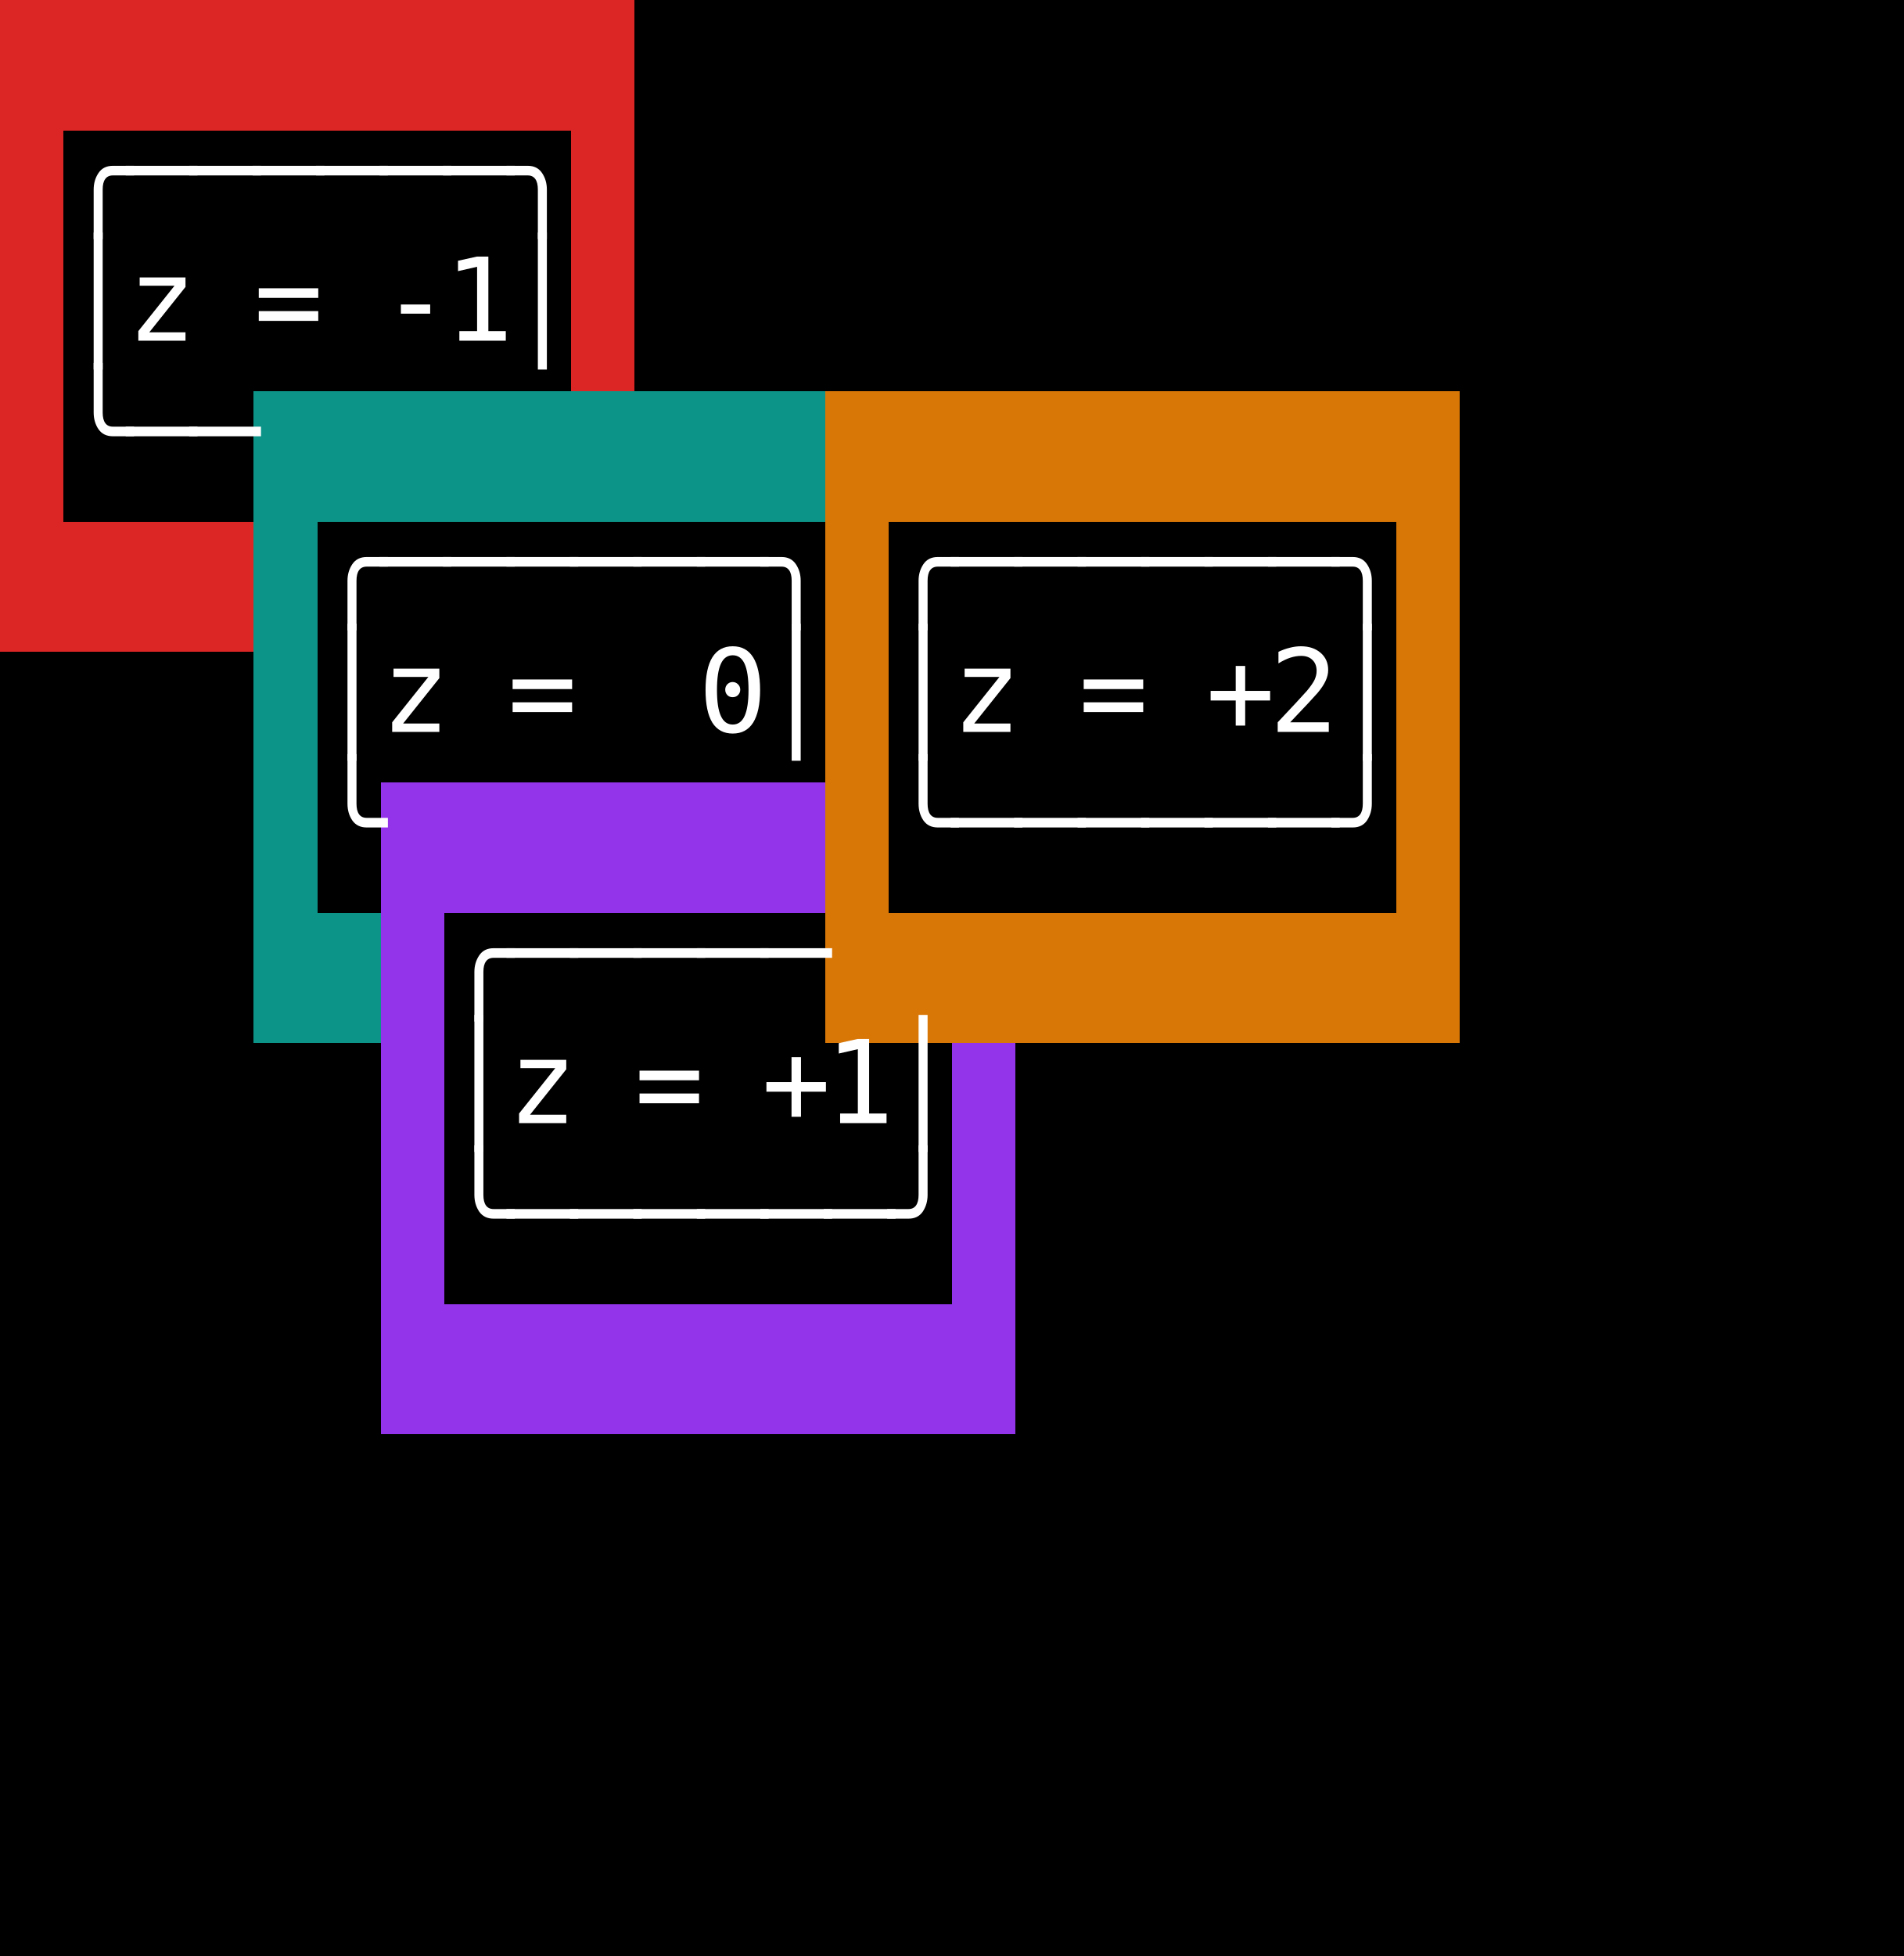
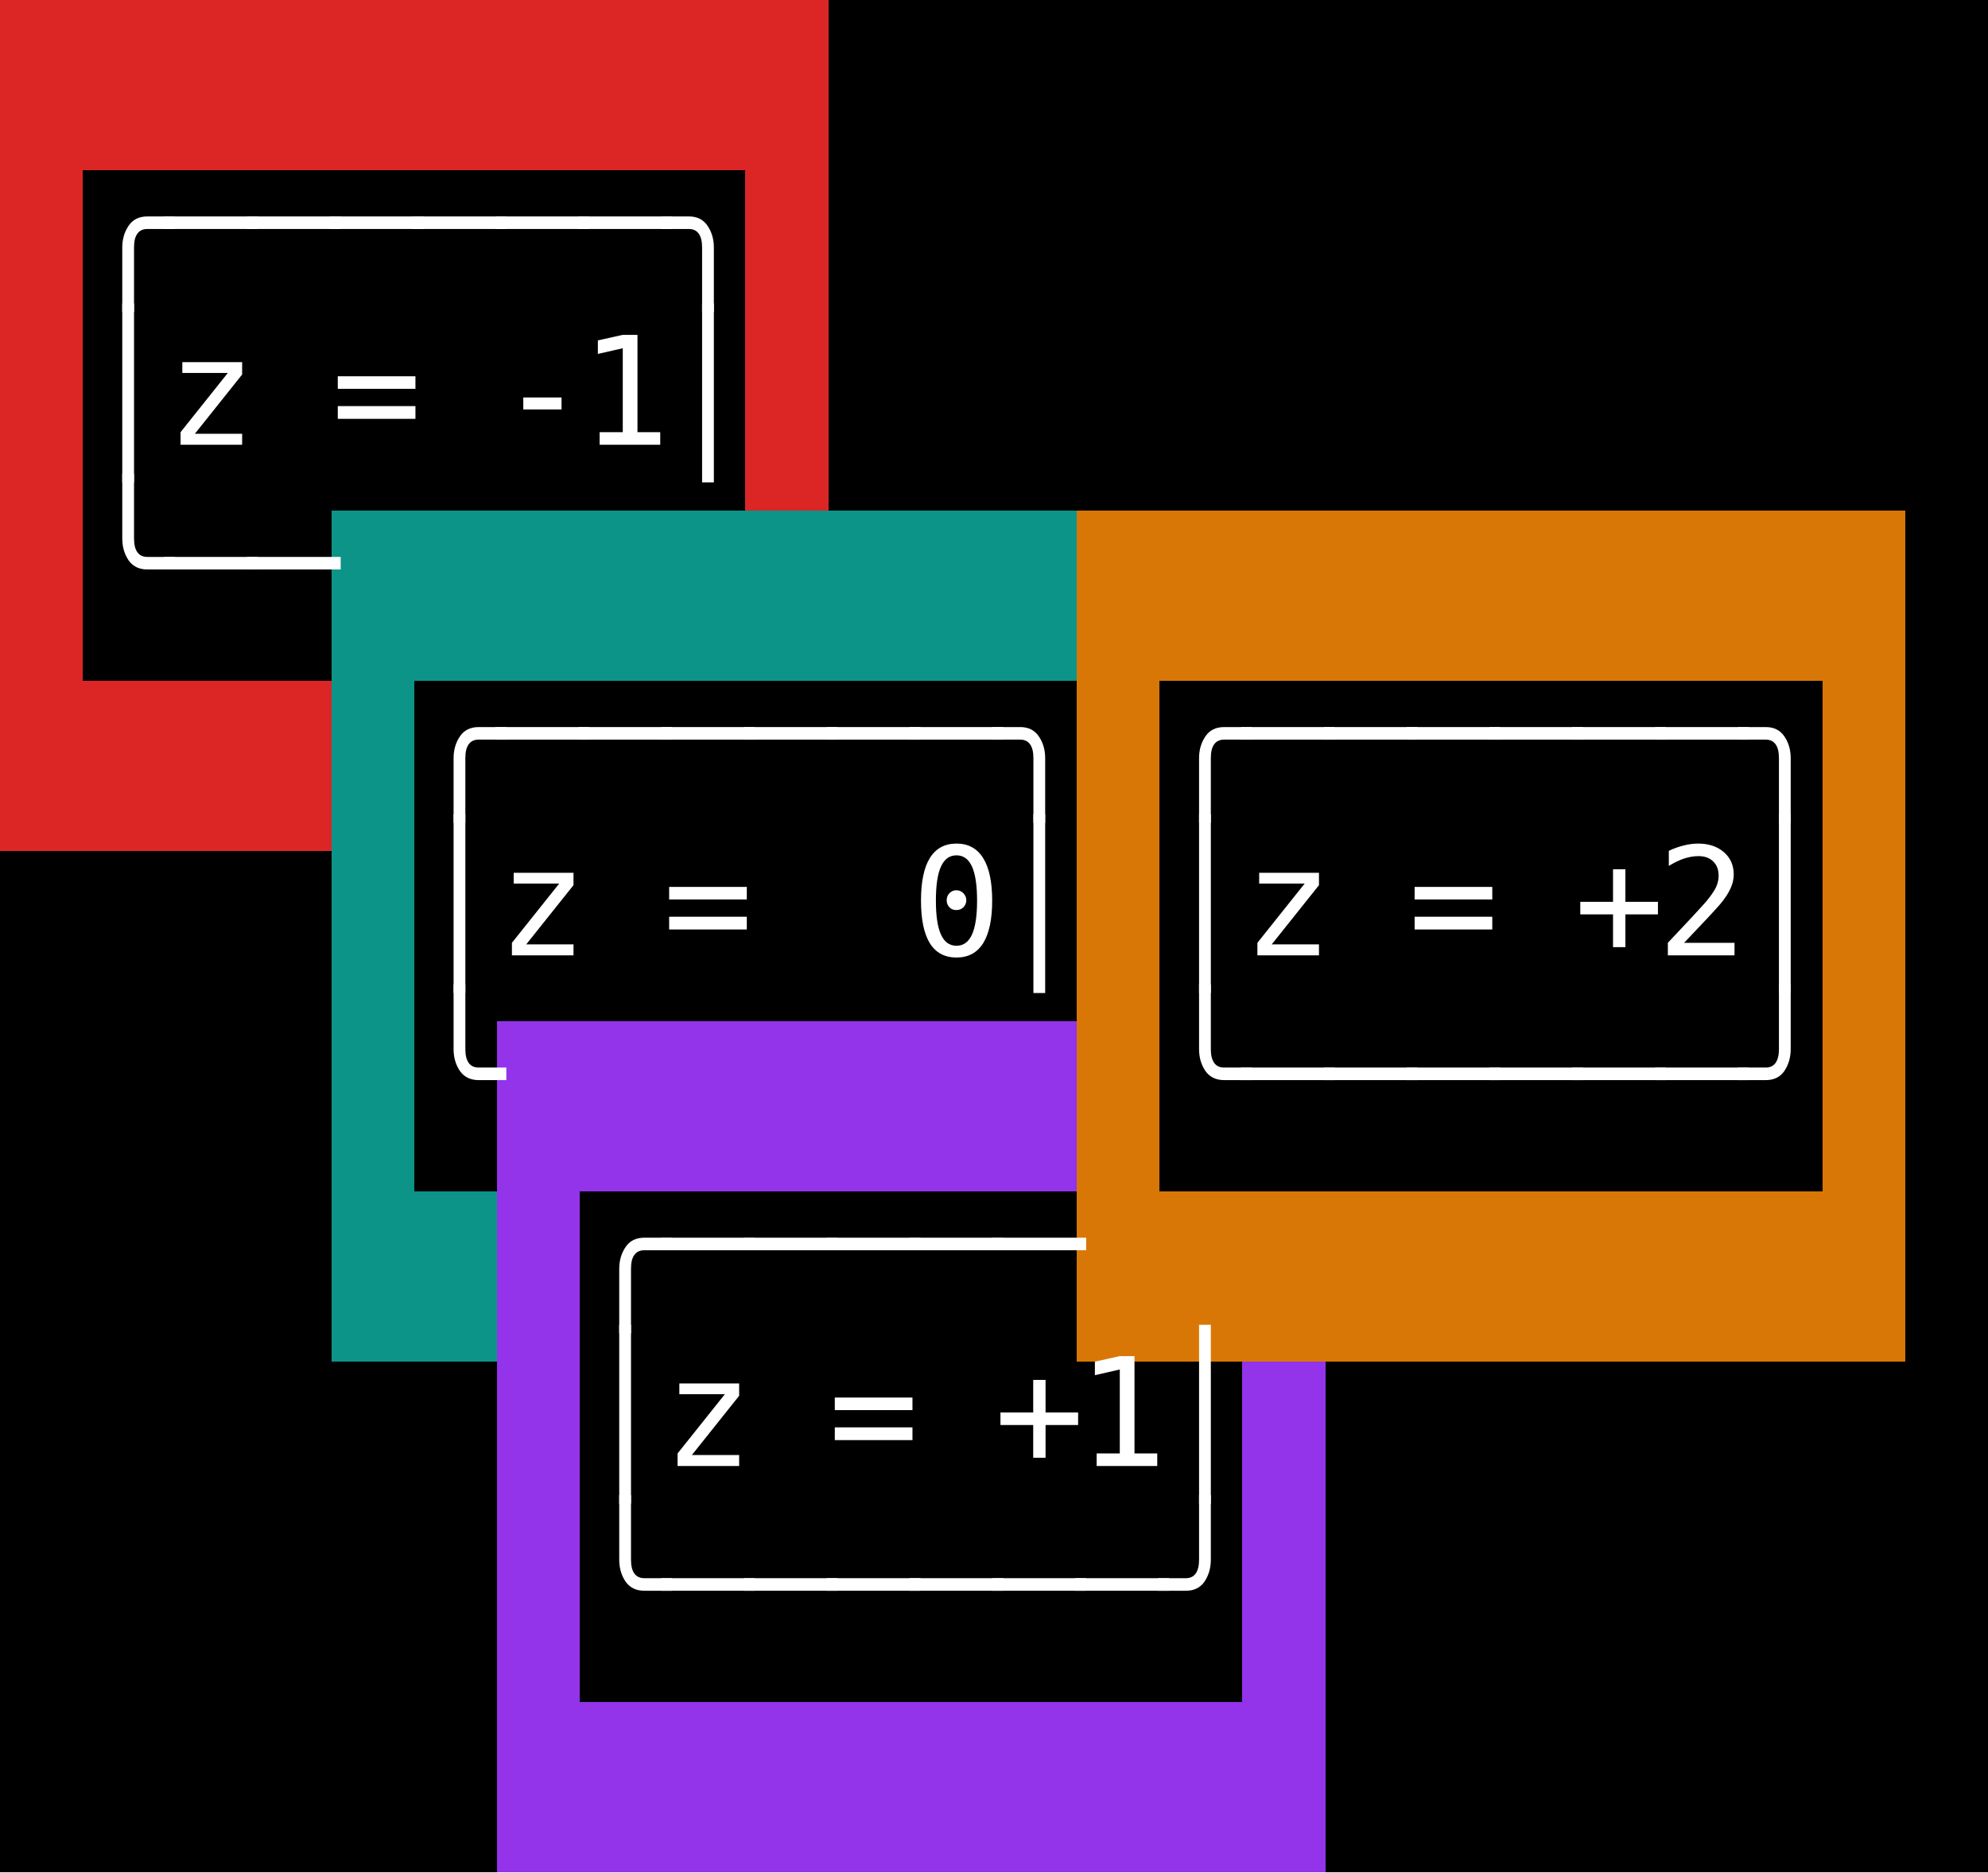
- <svg xmlns="http://www.w3.org/2000/svg" width="16.50em" height="16.95em">
+ <svg xmlns="http://www.w3.org/2000/svg" width="13.20em" height="12.43em">
  <style>svg {
  dominant-baseline: hanging;
  font-size: 1rem;
}
</style>
  <g shape-rendering="crispEdges">
-     <rect x="0.00em" y="0.00em" width="16.50em" height="16.95em" fill="#000000" />
+     <rect x="0.00em" y="0.00em" width="13.20em" height="12.43em" fill="#000000" />
    <rect x="0.00em" y="0.00em" width="5.50em" height="1.13em" fill="#dc2626" />
-     <rect x="5.50em" y="0.00em" width="11.00em" height="1.13em" fill="#000000" />
+     <rect x="5.50em" y="0.00em" width="7.70em" height="1.13em" fill="#000000" />
    <rect x="0.00em" y="1.13em" width="0.55em" height="1.13em" fill="#dc2626" />
    <rect x="0.55em" y="1.13em" width="4.40em" height="1.13em" fill="#000000" />
    <rect x="4.95em" y="1.13em" width="0.55em" height="1.13em" fill="#dc2626" />
-     <rect x="5.50em" y="1.13em" width="11.00em" height="1.13em" fill="#000000" />
+     <rect x="5.50em" y="1.13em" width="7.70em" height="1.13em" fill="#000000" />
    <rect x="0.00em" y="2.26em" width="0.55em" height="1.13em" fill="#dc2626" />
    <rect x="0.55em" y="2.26em" width="4.40em" height="1.13em" fill="#000000" />
    <rect x="4.95em" y="2.26em" width="0.55em" height="1.13em" fill="#dc2626" />
-     <rect x="5.50em" y="2.26em" width="11.00em" height="1.13em" fill="#000000" />
+     <rect x="5.50em" y="2.26em" width="7.70em" height="1.13em" fill="#000000" />
    <rect x="0.00em" y="3.39em" width="0.55em" height="1.13em" fill="#dc2626" />
    <rect x="0.55em" y="3.39em" width="1.65em" height="1.13em" fill="#000000" />
    <rect x="2.20em" y="3.39em" width="4.95em" height="1.13em" fill="#0d9488" />
    <rect x="7.15em" y="3.39em" width="5.50em" height="1.13em" fill="#d97706" />
-     <rect x="12.65em" y="3.39em" width="3.85em" height="1.13em" fill="#000000" />
+     <rect x="12.65em" y="3.39em" width="0.55em" height="1.13em" fill="#000000" />
    <rect x="0.00em" y="4.52em" width="2.20em" height="1.13em" fill="#dc2626" />
    <rect x="2.20em" y="4.52em" width="0.55em" height="1.13em" fill="#0d9488" />
    <rect x="2.75em" y="4.52em" width="4.40em" height="1.13em" fill="#000000" />
    <rect x="7.15em" y="4.52em" width="0.55em" height="1.13em" fill="#d97706" />
    <rect x="7.70em" y="4.52em" width="4.40em" height="1.13em" fill="#000000" />
    <rect x="12.10em" y="4.52em" width="0.55em" height="1.13em" fill="#d97706" />
-     <rect x="12.65em" y="4.52em" width="3.85em" height="1.13em" fill="#000000" />
+     <rect x="12.65em" y="4.52em" width="0.55em" height="1.13em" fill="#000000" />
    <rect x="0.00em" y="5.65em" width="2.20em" height="1.13em" fill="#000000" />
    <rect x="2.20em" y="5.65em" width="0.55em" height="1.13em" fill="#0d9488" />
    <rect x="2.75em" y="5.65em" width="4.40em" height="1.13em" fill="#000000" />
    <rect x="7.15em" y="5.65em" width="0.55em" height="1.13em" fill="#d97706" />
    <rect x="7.70em" y="5.65em" width="4.40em" height="1.13em" fill="#000000" />
    <rect x="12.10em" y="5.65em" width="0.55em" height="1.13em" fill="#d97706" />
-     <rect x="12.65em" y="5.65em" width="3.85em" height="1.13em" fill="#000000" />
+     <rect x="12.65em" y="5.65em" width="0.55em" height="1.13em" fill="#000000" />
    <rect x="0.00em" y="6.78em" width="2.20em" height="1.13em" fill="#000000" />
    <rect x="2.20em" y="6.78em" width="0.55em" height="1.13em" fill="#0d9488" />
    <rect x="2.75em" y="6.78em" width="0.55em" height="1.13em" fill="#000000" />
    <rect x="3.30em" y="6.78em" width="3.85em" height="1.13em" fill="#9333ea" />
    <rect x="7.15em" y="6.78em" width="0.55em" height="1.13em" fill="#d97706" />
    <rect x="7.70em" y="6.78em" width="4.40em" height="1.13em" fill="#000000" />
    <rect x="12.10em" y="6.78em" width="0.55em" height="1.13em" fill="#d97706" />
-     <rect x="12.65em" y="6.78em" width="3.85em" height="1.13em" fill="#000000" />
+     <rect x="12.65em" y="6.78em" width="0.55em" height="1.13em" fill="#000000" />
    <rect x="0.00em" y="7.91em" width="2.20em" height="1.13em" fill="#000000" />
    <rect x="2.20em" y="7.91em" width="1.10em" height="1.13em" fill="#0d9488" />
    <rect x="3.30em" y="7.91em" width="0.55em" height="1.13em" fill="#9333ea" />
    <rect x="3.85em" y="7.91em" width="3.30em" height="1.13em" fill="#000000" />
    <rect x="7.15em" y="7.91em" width="5.50em" height="1.13em" fill="#d97706" />
-     <rect x="12.65em" y="7.91em" width="3.85em" height="1.13em" fill="#000000" />
+     <rect x="12.65em" y="7.91em" width="0.55em" height="1.13em" fill="#000000" />
    <rect x="0.00em" y="9.04em" width="3.30em" height="1.13em" fill="#000000" />
    <rect x="3.30em" y="9.04em" width="0.55em" height="1.13em" fill="#9333ea" />
    <rect x="3.85em" y="9.04em" width="4.40em" height="1.13em" fill="#000000" />
    <rect x="8.25em" y="9.04em" width="0.55em" height="1.13em" fill="#9333ea" />
-     <rect x="8.80em" y="9.04em" width="7.70em" height="1.13em" fill="#000000" />
+     <rect x="8.80em" y="9.04em" width="4.40em" height="1.13em" fill="#000000" />
    <rect x="0.00em" y="10.17em" width="3.30em" height="1.13em" fill="#000000" />
    <rect x="3.30em" y="10.17em" width="0.55em" height="1.13em" fill="#9333ea" />
    <rect x="3.85em" y="10.17em" width="4.40em" height="1.13em" fill="#000000" />
    <rect x="8.25em" y="10.17em" width="0.55em" height="1.13em" fill="#9333ea" />
-     <rect x="8.80em" y="10.17em" width="7.70em" height="1.13em" fill="#000000" />
+     <rect x="8.80em" y="10.17em" width="4.40em" height="1.13em" fill="#000000" />
    <rect x="0.00em" y="11.30em" width="3.30em" height="1.13em" fill="#000000" />
    <rect x="3.30em" y="11.30em" width="5.50em" height="1.13em" fill="#9333ea" />
-     <rect x="8.80em" y="11.30em" width="7.70em" height="1.13em" fill="#000000" />
-     <rect x="0.00em" y="12.43em" width="16.50em" height="1.13em" fill="#000000" />
-     <rect x="0.00em" y="13.56em" width="16.50em" height="1.13em" fill="#000000" />
-     <rect x="0.00em" y="14.69em" width="16.50em" height="1.13em" fill="#000000" />
-     <rect x="0.00em" y="15.82em" width="16.50em" height="1.13em" fill="#000000" />
+     <rect x="8.80em" y="11.30em" width="4.40em" height="1.13em" fill="#000000" />
  </g>
  <text fill="#ffffff" font-family="monospace">
    <tspan y="0.00em" />
    <tspan y="1.13em">
      <tspan x="0.55em">╭</tspan>
      <tspan x="1.10em">─</tspan>
      <tspan x="1.65em">─</tspan>
      <tspan x="2.20em">─</tspan>
      <tspan x="2.75em">─</tspan>
      <tspan x="3.30em">─</tspan>
      <tspan x="3.85em">─</tspan>
      <tspan x="4.40em">╮</tspan>
    </tspan>
    <tspan y="2.26em">
      <tspan x="0.55em">│</tspan>
      <tspan x="1.10em">z</tspan>
      <tspan x="2.20em">=</tspan>
      <tspan x="3.30em">-</tspan>
      <tspan x="3.85em">1</tspan>
      <tspan x="4.40em">│</tspan>
    </tspan>
    <tspan y="3.39em">
      <tspan x="0.55em">╰</tspan>
      <tspan x="1.10em">─</tspan>
      <tspan x="1.65em">─</tspan>
    </tspan>
    <tspan y="4.52em">
      <tspan x="2.75em">╭</tspan>
      <tspan x="3.30em">─</tspan>
      <tspan x="3.85em">─</tspan>
      <tspan x="4.40em">─</tspan>
      <tspan x="4.95em">─</tspan>
      <tspan x="5.50em">─</tspan>
      <tspan x="6.05em">─</tspan>
      <tspan x="6.60em">╮</tspan>
      <tspan x="7.70em">╭</tspan>
      <tspan x="8.25em">─</tspan>
      <tspan x="8.80em">─</tspan>
      <tspan x="9.35em">─</tspan>
      <tspan x="9.90em">─</tspan>
      <tspan x="10.45em">─</tspan>
      <tspan x="11.00em">─</tspan>
      <tspan x="11.55em">╮</tspan>
    </tspan>
    <tspan y="5.65em">
      <tspan x="2.75em">│</tspan>
      <tspan x="3.30em">z</tspan>
      <tspan x="4.40em">=</tspan>
      <tspan x="6.05em">0</tspan>
      <tspan x="6.60em">│</tspan>
      <tspan x="7.70em">│</tspan>
      <tspan x="8.25em">z</tspan>
      <tspan x="9.35em">=</tspan>
      <tspan x="10.45em">+</tspan>
      <tspan x="11.00em">2</tspan>
      <tspan x="11.55em">│</tspan>
    </tspan>
    <tspan y="6.78em">
      <tspan x="2.75em">╰</tspan>
      <tspan x="7.70em">╰</tspan>
      <tspan x="8.25em">─</tspan>
      <tspan x="8.80em">─</tspan>
      <tspan x="9.35em">─</tspan>
      <tspan x="9.90em">─</tspan>
      <tspan x="10.45em">─</tspan>
      <tspan x="11.00em">─</tspan>
      <tspan x="11.55em">╯</tspan>
    </tspan>
    <tspan y="7.91em">
      <tspan x="3.85em">╭</tspan>
      <tspan x="4.40em">─</tspan>
      <tspan x="4.95em">─</tspan>
      <tspan x="5.50em">─</tspan>
      <tspan x="6.05em">─</tspan>
      <tspan x="6.60em">─</tspan>
    </tspan>
    <tspan y="9.04em">
      <tspan x="3.85em">│</tspan>
      <tspan x="4.40em">z</tspan>
      <tspan x="5.50em">=</tspan>
      <tspan x="6.60em">+</tspan>
      <tspan x="7.15em">1</tspan>
      <tspan x="7.70em">│</tspan>
    </tspan>
    <tspan y="10.17em">
      <tspan x="3.85em">╰</tspan>
      <tspan x="4.40em">─</tspan>
      <tspan x="4.95em">─</tspan>
      <tspan x="5.50em">─</tspan>
      <tspan x="6.05em">─</tspan>
      <tspan x="6.60em">─</tspan>
      <tspan x="7.15em">─</tspan>
      <tspan x="7.70em">╯</tspan>
    </tspan>
    <tspan y="11.30em" />
-     <tspan y="12.43em" />
-     <tspan y="13.56em" />
-     <tspan y="14.69em" />
-     <tspan y="15.82em" />
  </text>
</svg>
